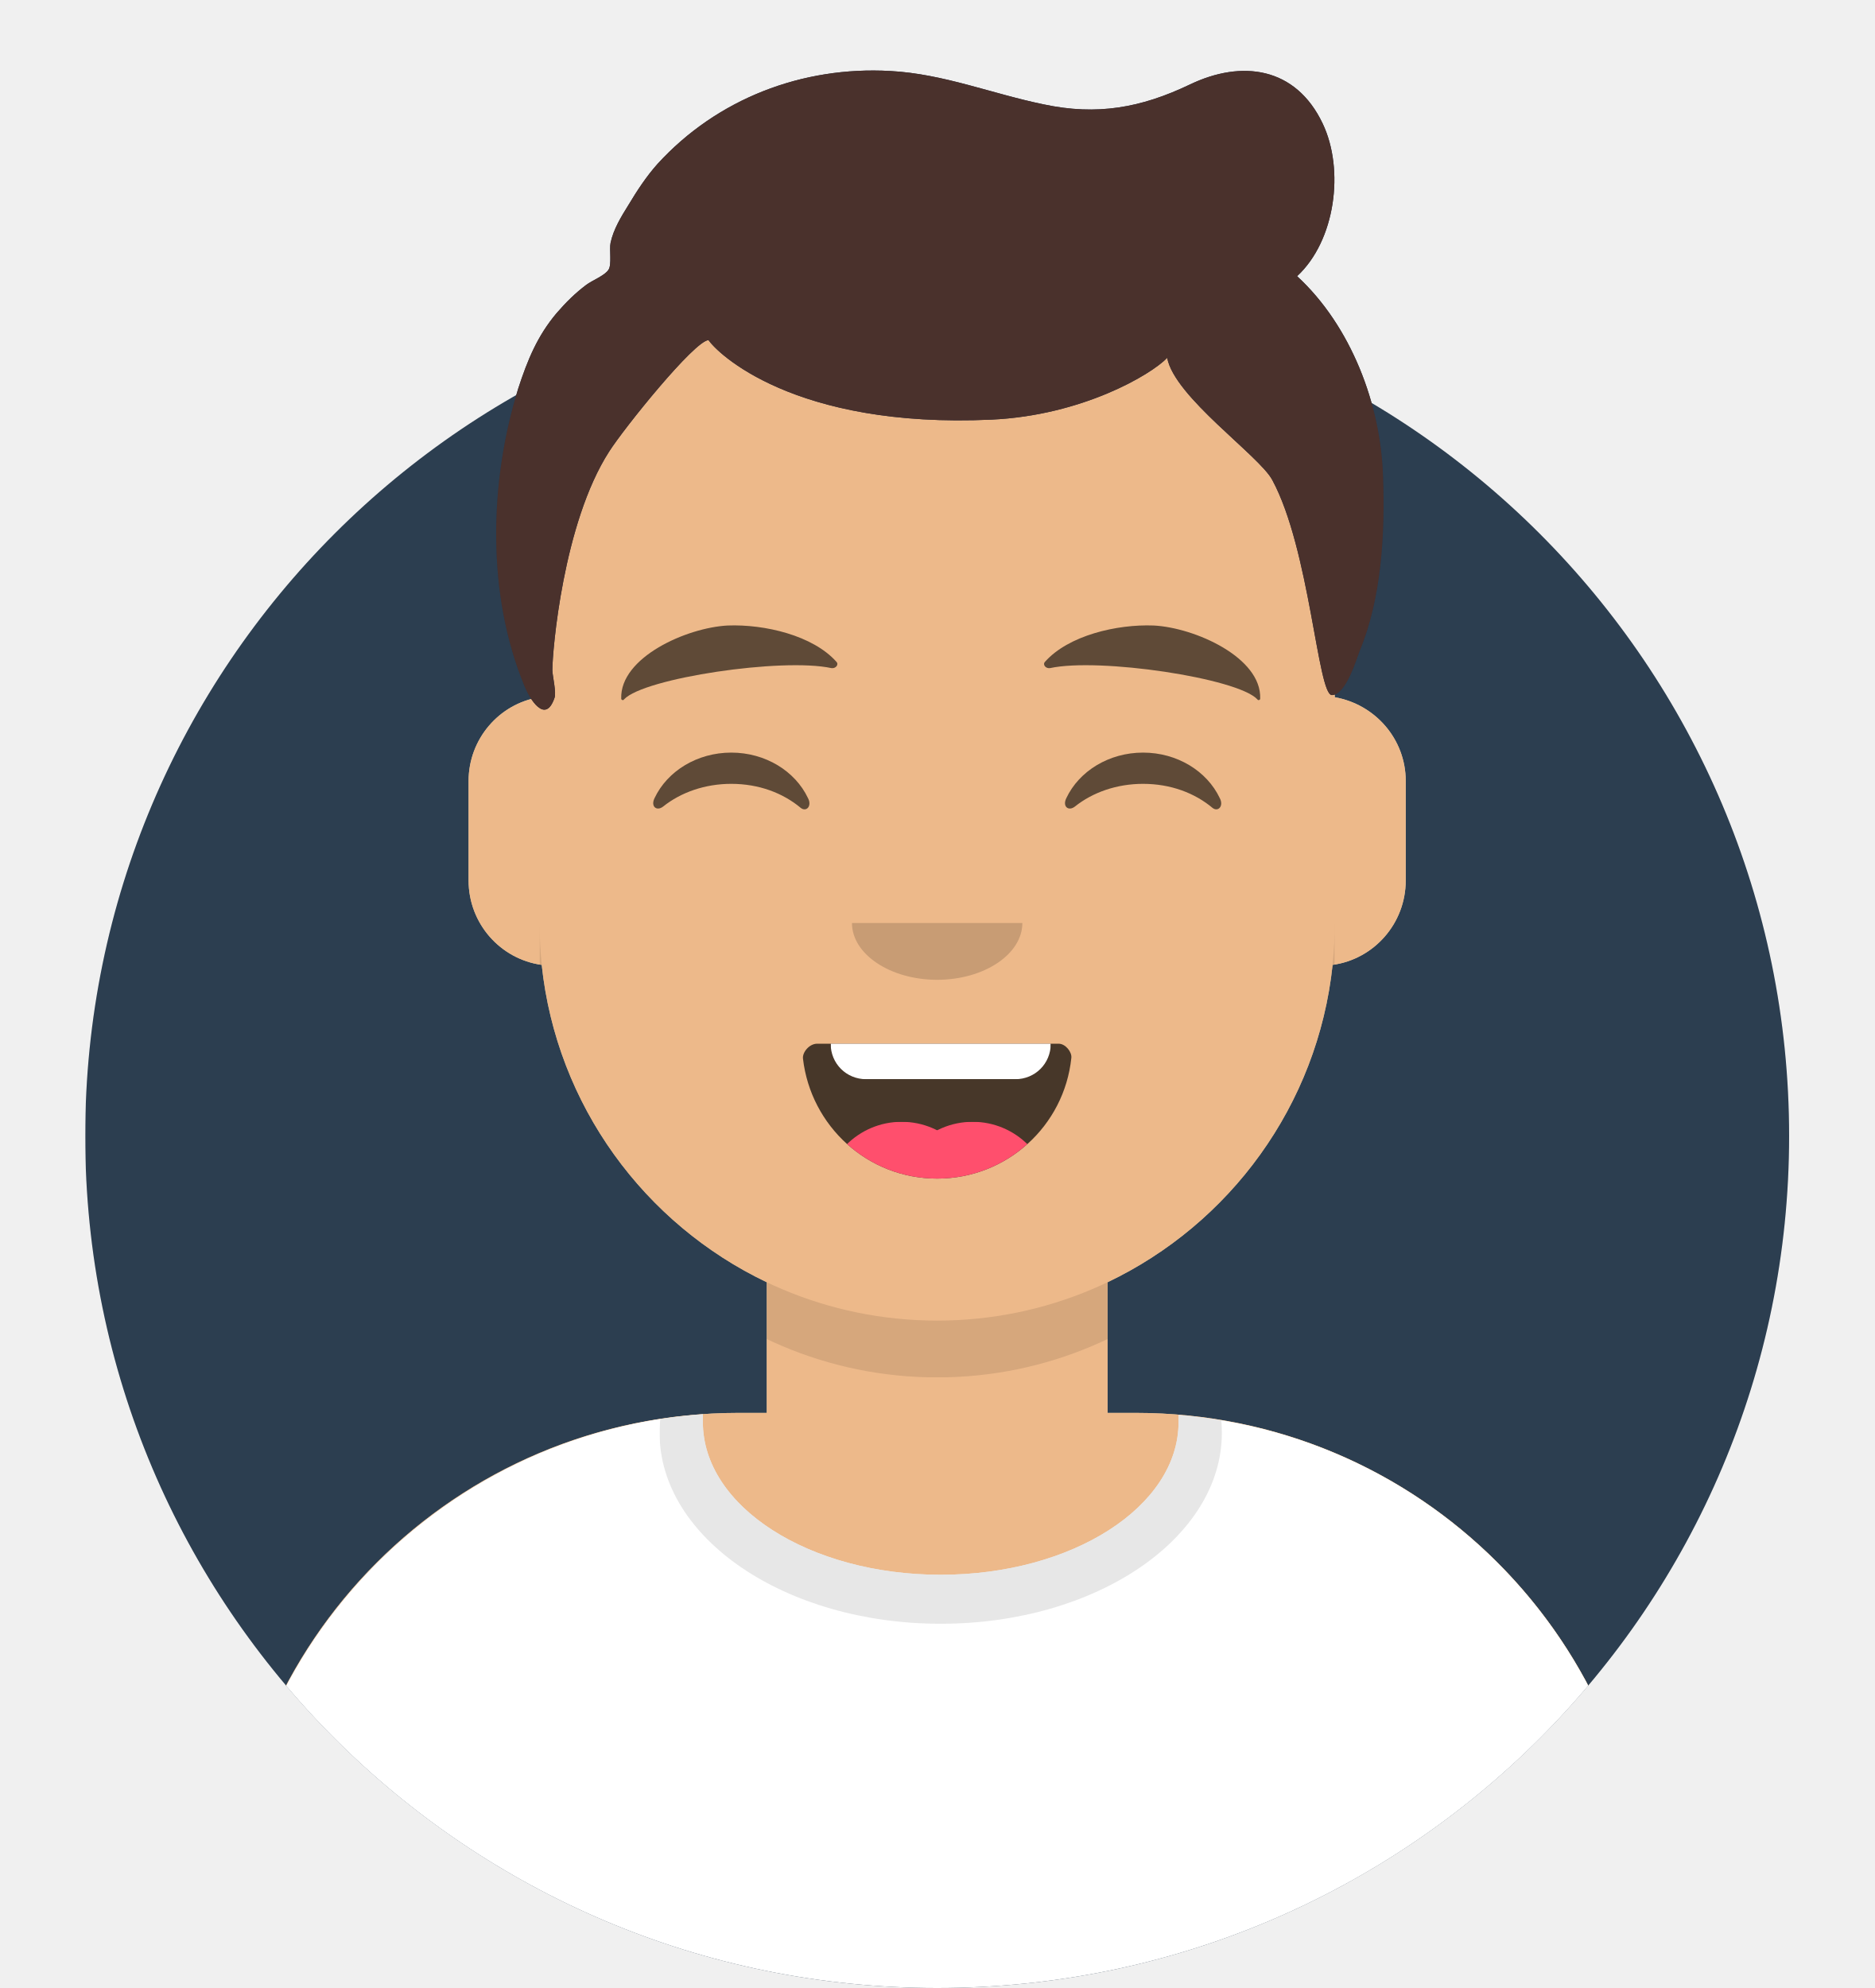
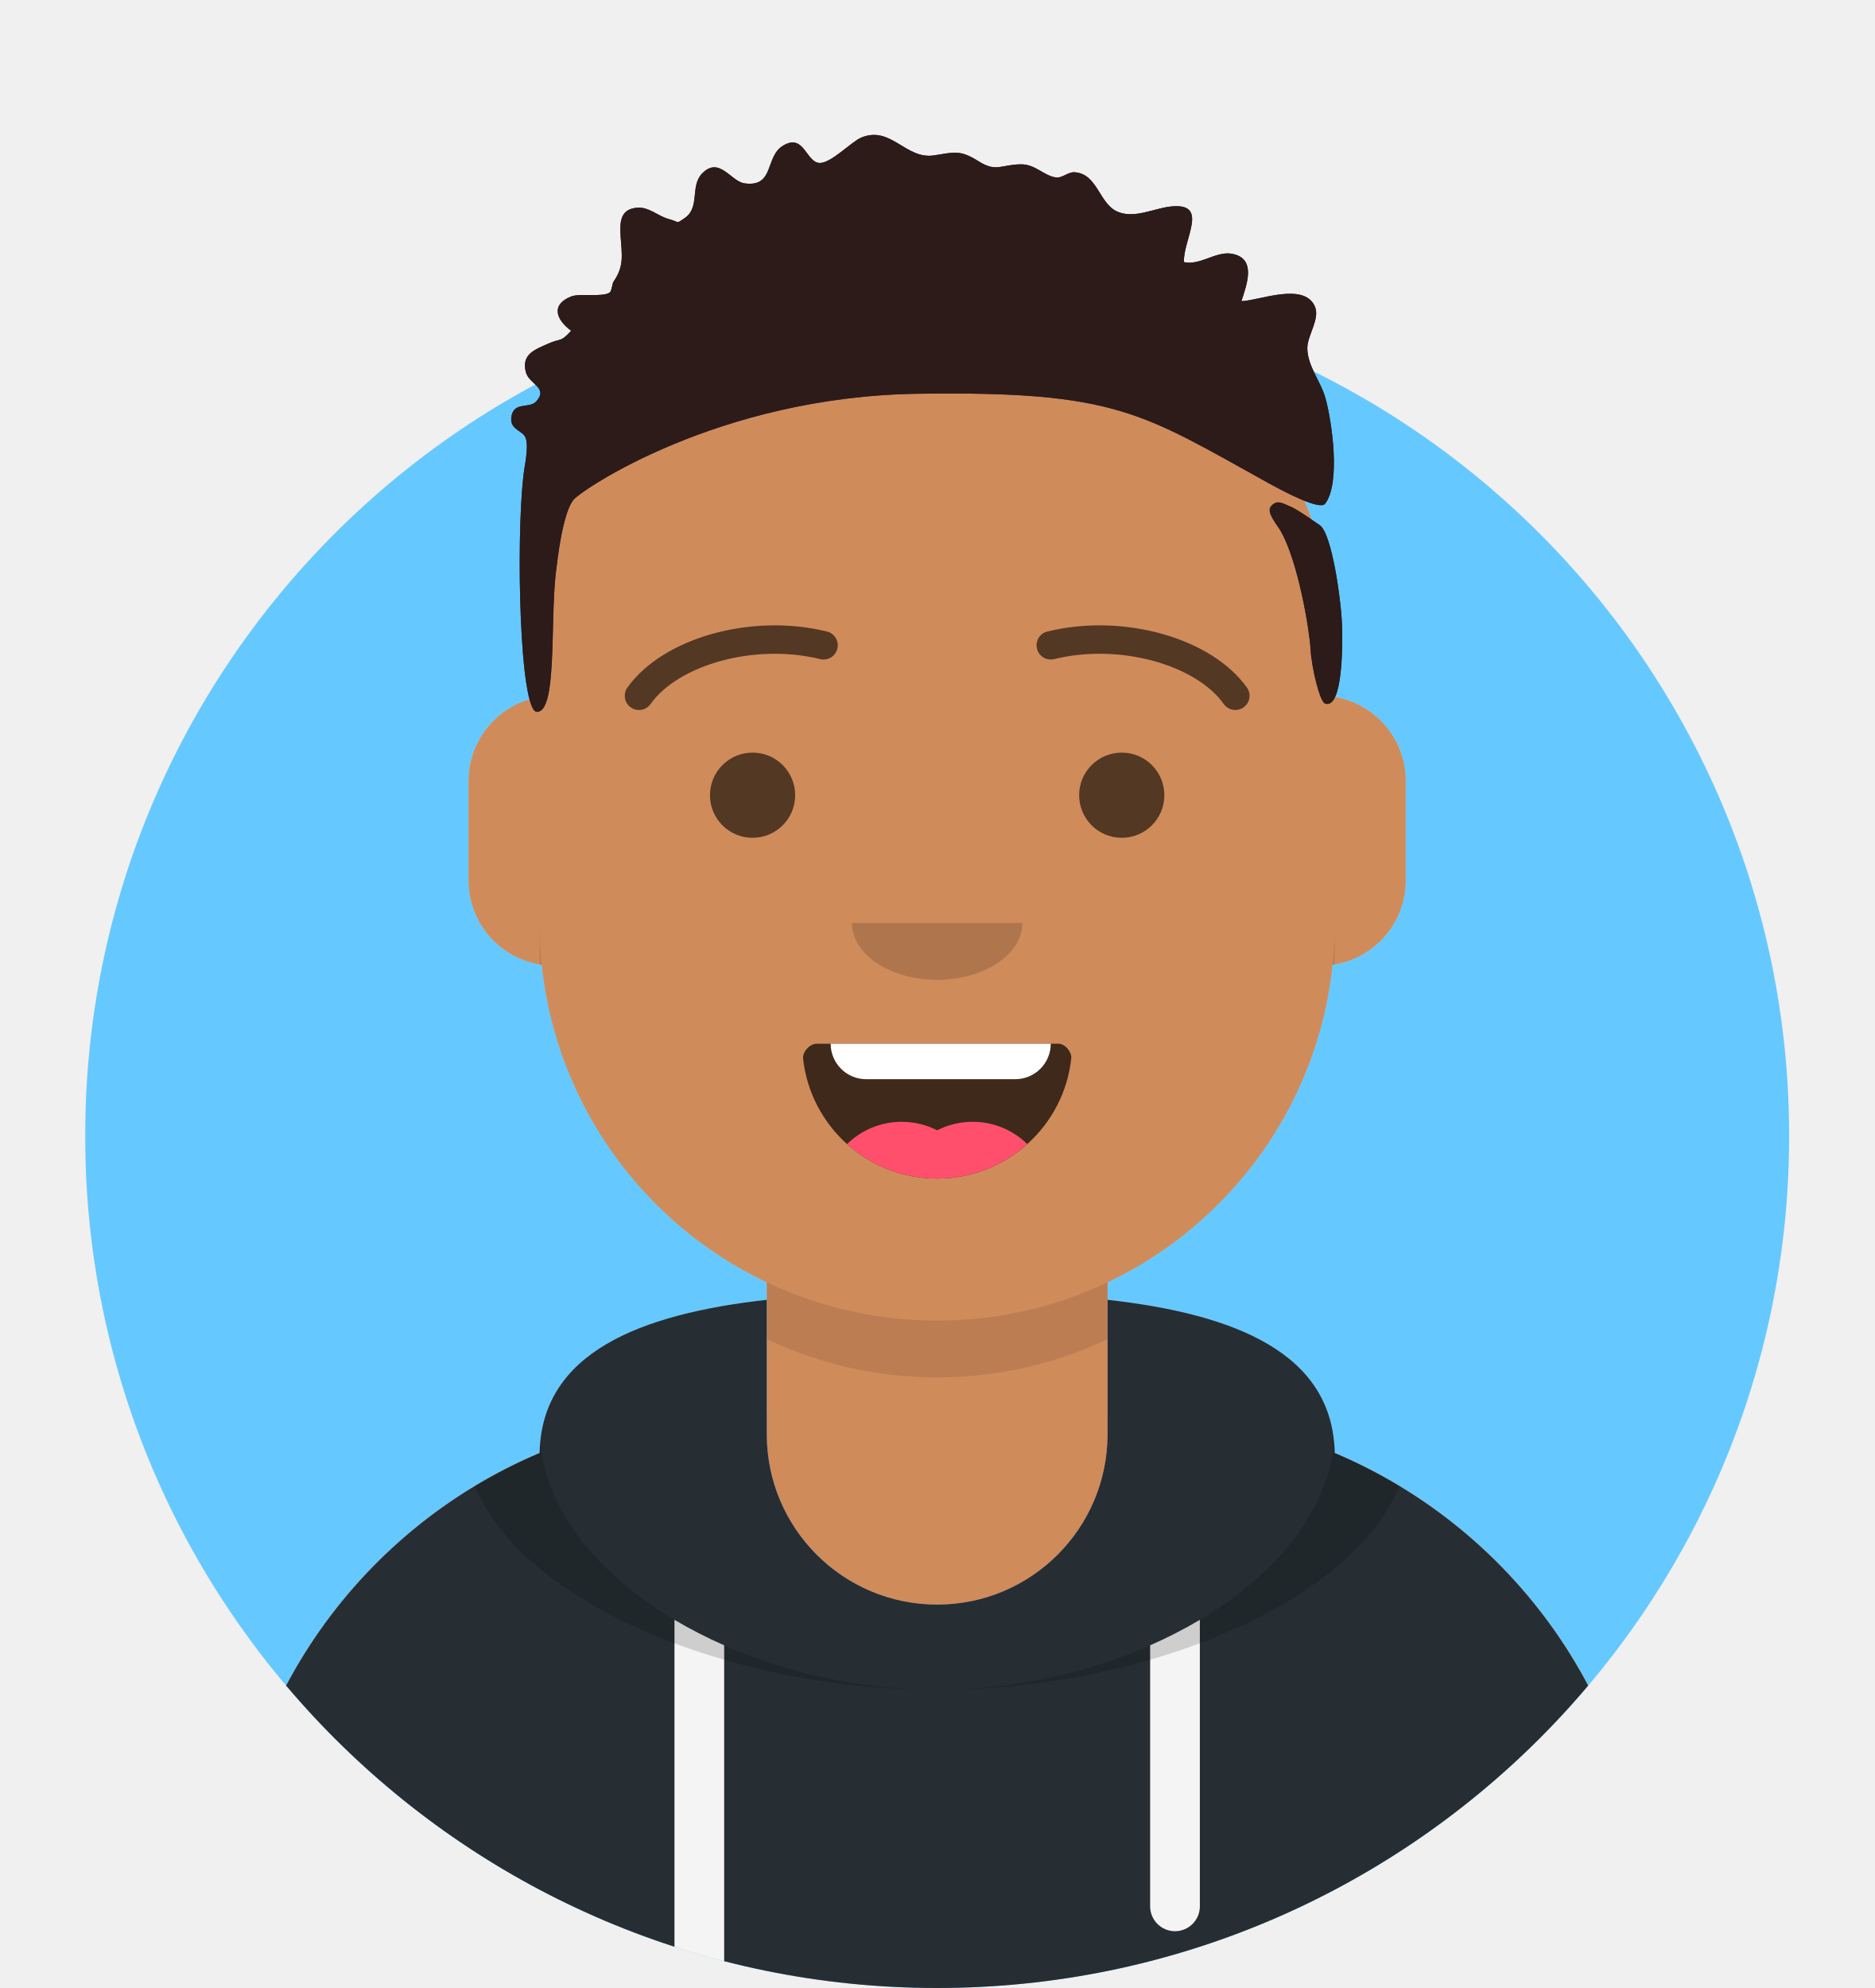
- <svg xmlns="http://www.w3.org/2000/svg" version="1.1" id="Layer_1" x="0px" y="0px" viewBox="0 0 264 280" style="enable-background:new 0 0 264 280;" xml:space="preserve">
-   <style type="text/css">
- 	.st0{fill-rule:evenodd;clip-rule:evenodd;fill:#E6E6E6;}
- 	.st1{filter:url(#Adobe_OpacityMaskFilter);}
- 	.st2{fill-rule:evenodd;clip-rule:evenodd;fill:#FFFFFF;}
- 	.st3{mask:url(#mask-2_1_);}
- 	.st4{fill-rule:evenodd;clip-rule:evenodd;fill:#2C3E50;}
- 	.st5{filter:url(#Adobe_OpacityMaskFilter_1_);}
- 	.st6{mask:url(#mask-4_1_);}
- 	.st7{fill-rule:evenodd;clip-rule:evenodd;fill:#D0C6AC;}
- 	.st8{filter:url(#Adobe_OpacityMaskFilter_2_);}
- 	.st9{mask:url(#mask-6_1_);}
- 	.st10{fill-rule:evenodd;clip-rule:evenodd;fill:#EDB98A;}
- 	.st11{filter:url(#Adobe_OpacityMaskFilter_3_);}
- 	.st12{mask:url(#mask-6_2_);fill-rule:evenodd;clip-rule:evenodd;fill-opacity:0.1;}
- 	.st13{filter:url(#Adobe_OpacityMaskFilter_4_);}
- 	.st14{mask:url(#react-mask-952_1_);}
- 	.st15{filter:url(#Adobe_OpacityMaskFilter_5_);}
- 	.st16{opacity:0.6;mask:url(#react-mask-952_2_);}
- 	.st17{fill-rule:evenodd;clip-rule:evenodd;fill-opacity:0.16;}
- 	.st18{fill-rule:evenodd;clip-rule:evenodd;fill-opacity:0.7;}
- 	.st19{filter:url(#Adobe_OpacityMaskFilter_6_);}
- 	.st20{mask:url(#react-mask-934_1_);fill-rule:evenodd;clip-rule:evenodd;fill:#FFFFFF;}
- 	.st21{filter:url(#Adobe_OpacityMaskFilter_7_);}
- 	.st22{mask:url(#react-mask-934_2_);}
- 	.st23{fill-rule:evenodd;clip-rule:evenodd;fill:#FF4F6D;}
- 	.st24{fill-rule:evenodd;clip-rule:evenodd;fill-opacity:0.6;}
- 	.st25{filter:url(#Adobe_OpacityMaskFilter_8_);}
- 	.st26{mask:url(#react-mask-925_1_);}
- 	.st27{fill-rule:evenodd;clip-rule:evenodd;fill:#28354B;}
- 	.st28{filter:url(#Adobe_OpacityMaskFilter_9_);}
- 	.st29{mask:url(#react-mask-924_1_);}
- 	.st30{fill-rule:evenodd;clip-rule:evenodd;fill:#4A312C;}
- </style>
-   <g>
-     <g transform="translate(-825, -1100)">
-       <g transform="translate(825, 1100)">
-         <g id="Circle" transform="translate(12, 40)">
-           <g id="Circle-Background">
-             <circle class="st0" cx="120" cy="120" r="120" />
-           </g>
-           <defs>
-             <filter id="Adobe_OpacityMaskFilter" filterUnits="userSpaceOnUse" x="0" y="0" width="240" height="240">
-               <feColorMatrix type="matrix" values="1 0 0 0 0  0 1 0 0 0  0 0 1 0 0  0 0 0 1 0" />
-             </filter>
-           </defs>
-           <mask maskUnits="userSpaceOnUse" x="0" y="0" width="240" height="240" id="mask-2_1_">
-             <g class="st1">
-               <circle id="path-1_1_" class="st2" cx="120" cy="120" r="120" />
-             </g>
+ <svg xmlns="http://www.w3.org/2000/svg" xmlns:xlink="http://www.w3.org/1999/xlink" viewBox="0 0 264 280" width="264px" height="280px" version="1.1">
+   <defs>
+     <circle id="path-1" cx="120" cy="120" r="120" />
+     <path id="path-3" d="M 12 160 C 12 226.274 65.726 280 132 280 C 198.274 280 252 226.274 252 160 L 264 160 L 264 -1.42109e-014 L -3.19744e-014 -1.42109e-014 L -3.19744e-014 160 L 12 160 Z" />
+     <path id="path-5" d="M 124 144.611 L 124 163 L 128 163 L 128 163 C 167.764 163 200 195.236 200 235 L 200 244 L 0 244 L 0 235 C -4.86975e-015 195.236 32.236 163 72 163 L 72 163 L 76 163 L 76 144.611 C 58.763 136.422 46.372 119.687 44.305 99.881 C 38.48 99.058 34 94.052 34 88 L 34 74 C 34 68.054 38.325 63.118 44 62.166 L 44 56 L 44 56 C 44 25.072 69.072 5.68137e-015 100 0 L 100 0 L 100 0 C 130.928 -5.68137e-015 156 25.072 156 56 L 156 62.166 C 161.675 63.118 166 68.054 166 74 L 166 88 C 166 94.052 161.52 99.058 155.695 99.881 C 153.628 119.687 141.237 136.422 124 144.611 Z" />
+   </defs>
+   <g id="Avataaar" fill="none" fill-rule="evenodd" stroke="none" stroke-width="1">
+     <g id="Avataaar/Circle" transform="translate(-825 -1100)">
+       <g transform="translate(825 1100)">
+         <g id="Circle" fill-rule="evenodd" stroke-width="1" transform="translate(12 40)">
+           <mask id="mask-2" fill="white">
+             <use xlink:href="#path-1" />
          </mask>
-           <g class="st3">
-             <rect class="st4" width="240" height="240" />
+           <use id="Circle-Background" fill="#e6e6e6" xlink:href="#path-1" />
+           <g id="Color/Palette/Blue-01" fill="#65c9ff" mask="url(&quot;#mask-2&quot;)">
+             <rect id="🖍Color" x="0" y="0" width="240" height="240" />
          </g>
        </g>
-         <g id="Mask">
- 			</g>
-         <defs>
-           <filter id="Adobe_OpacityMaskFilter_1_" filterUnits="userSpaceOnUse" x="-1" y="0" width="265" height="280">
-             <feColorMatrix type="matrix" values="1 0 0 0 0  0 1 0 0 0  0 0 1 0 0  0 0 0 1 0" />
-           </filter>
-         </defs>
-         <mask maskUnits="userSpaceOnUse" x="-1" y="0" width="265" height="280" id="mask-4_1_">
-           <g class="st5">
-             <path id="path-3_1_" class="st2" d="M12,160c0,66.3,53.7,120,120,120s120-53.7,120-120h12V0H0v160H12z" />
-           </g>
+         <mask id="mask-4" fill="white">
+           <use xlink:href="#path-3" />
        </mask>
-         <g id="Avataaar" class="st6">
-           <g id="Body" transform="translate(32, 36)">
-             <g>
-               <path class="st7" d="M124,144.6V163h4l0,0c39.8,0,72,32.2,72,72v9H0v-9c0-39.8,32.2-72,72-72l0,0h4v-18.4        c-17.2-8.2-29.6-24.9-31.7-44.7C38.5,99.1,34,94.1,34,88V74c0-5.9,4.3-10.9,10-11.8V56l0,0c0-30.9,25.1-56,56-56l0,0l0,0        c30.9,0,56,25.1,56,56v6.2c5.7,1,10,5.9,10,11.8v14c0,6.1-4.5,11.1-10.3,11.9C153.6,119.7,141.2,136.4,124,144.6z" />
-             </g>
-             <defs>
-               <filter id="Adobe_OpacityMaskFilter_2_" filterUnits="userSpaceOnUse" x="-32" y="0" width="264" height="244">
-                 <feColorMatrix type="matrix" values="1 0 0 0 0  0 1 0 0 0  0 0 1 0 0  0 0 0 1 0" />
-               </filter>
-             </defs>
-             <mask maskUnits="userSpaceOnUse" x="-32" y="0" width="264" height="244" id="mask-6_1_">
-               <g class="st8">
-                 <path id="path-5_1_" class="st2" d="M124,144.6V163h4l0,0c39.8,0,72,32.2,72,72v9H0v-9c0-39.8,32.2-72,72-72l0,0h4v-18.4         c-17.2-8.2-29.6-24.9-31.7-44.7C38.5,99.1,34,94.1,34,88V74c0-5.9,4.3-10.9,10-11.8V56l0,0c0-30.9,25.1-56,56-56l0,0l0,0         c30.9,0,56,25.1,56,56v6.2c5.7,1,10,5.9,10,11.8v14c0,6.1-4.5,11.1-10.3,11.9C153.6,119.7,141.2,136.4,124,144.6z" />
-               </g>
+         <g id="Mask" />
+         <g id="Avataaar" fill-rule="evenodd" mask="url(&quot;#mask-4&quot;)" stroke-width="1">
+           <g id="Body" transform="translate(32 36)">
+             <mask id="mask-6" fill="white">
+               <use xlink:href="#path-5" />
            </mask>
-             <g class="st9">
-               <g id="Color" transform="translate(-32, 0)">
-                 <rect class="st10" width="264" height="244" />
+             <use fill="#d0c6ac" xlink:href="#path-5" />
+             <g id="Skin/👶🏽-03-Brown" fill="#d08b5b" mask="url(&quot;#mask-6&quot;)">
+               <g id="Color" transform="translate(-32)">
+                 <rect x="0" y="0" width="264" height="244" />
              </g>
            </g>
+             <path id="Neck-Shadow" fill="#000000" fill-opacity="0.1" mask="url(&quot;#mask-6&quot;)" d="M 156 79 L 156 102 C 156 132.928 130.928 158 100 158 C 69.072 158 44 132.928 44 102 L 44 79 L 44 94 C 44 124.928 69.072 150 100 150 C 130.928 150 156 124.928 156 94 L 156 79 Z" />
+           </g>
+           <g id="Clothing/Hoodie" transform="translate(0 170)">
            <defs>
-               <filter id="Adobe_OpacityMaskFilter_3_" filterUnits="userSpaceOnUse" x="44" y="79" width="112" height="79">
-                 <feColorMatrix type="matrix" values="1 0 0 0 0  0 1 0 0 0  0 0 1 0 0  0 0 0 1 0" />
-               </filter>
+               <path id="react-path-240" d="M 108 13.071 C 90.081 15.076 76.28 20.552 76.004 34.645 C 50.146 45.568 32 71.165 32 100.999 L 32 100.999 L 32 110 L 232 110 L 232 100.999 C 232 71.165 213.854 45.568 187.996 34.645 C 187.72 20.552 173.919 15.076 156 13.071 L 156 32 L 156 32 C 156 45.255 145.255 56 132 56 L 132 56 C 118.745 56 108 45.255 108 32 L 108 13.071 Z" />
            </defs>
-             <mask maskUnits="userSpaceOnUse" x="44" y="79" width="112" height="79" id="mask-6_2_">
-               <g class="st11">
-                 <path id="path-5_2_" class="st2" d="M124,144.6V163h4l0,0c39.8,0,72,32.2,72,72v9H0v-9c0-39.8,32.2-72,72-72l0,0h4v-18.4         c-17.2-8.2-29.6-24.9-31.7-44.7C38.5,99.1,34,94.1,34,88V74c0-5.9,4.3-10.9,10-11.8V56l0,0c0-30.9,25.1-56,56-56l0,0l0,0         c30.9,0,56,25.1,56,56v6.2c5.7,1,10,5.9,10,11.8v14c0,6.1-4.5,11.1-10.3,11.9C153.6,119.7,141.2,136.4,124,144.6z" />
+             <mask id="react-mask-241" fill="white">
+               <use xlink:href="#react-path-240" />
+             </mask>
+             <use id="Hoodie" fill="#b7c1db" fill-rule="evenodd" xlink:href="#react-path-240" />
+             <g id="Color/Palette/Gray-01" fill="#262e33" fill-rule="evenodd" mask="url(&quot;#react-mask-241&quot;)">
+               <rect id="🖍Color" x="0" y="0" width="264" height="110" />
+             </g>
+             <path id="Straps" fill="#f4f4f4" fill-rule="evenodd" mask="url(&quot;#react-mask-241&quot;)" d="M 102 61.739 L 102 110 L 95 110 L 95 58.15 C 97.204 59.46 99.547 60.661 102 61.739 Z M 169 58.15 L 169 98.5 C 169 100.433 167.433 102 165.5 102 C 163.567 102 162 100.433 162 98.5 L 162 61.739 C 164.453 60.661 166.796 59.46 169 58.15 Z" />
+             <path id="Shadow" fill="#000000" fill-opacity="0.16" fill-rule="evenodd" mask="url(&quot;#react-mask-241&quot;)" d="M 90.96 12.724 C 75.909 15.571 65.5 21.243 65.5 32.308 C 65.5 52.02 98.538 68 132 68 C 165.462 68 198.5 52.02 198.5 32.308 C 198.5 21.243 188.091 15.571 173.04 12.724 C 182.125 16.075 188 21.706 188 31.077 C 188 51.469 160.179 68 132 68 C 103.821 68 76 51.469 76 31.077 C 76 21.706 81.875 16.075 90.96 12.724 Z" />
+           </g>
+           <g id="Face" fill="#000000" transform="translate(76 82)">
+             <g id="Mouth/Smile" transform="translate(2 52)">
+               <defs>
+                 <path id="react-path-242" d="M 35.118 15.128 C 36.176 24.62 44.226 32 54 32 C 63.804 32 71.874 24.574 72.892 15.04 C 72.974 14.273 72.117 13 71.043 13 C 56.149 13 44.738 13 37.087 13 C 36.007 13 35.012 14.178 35.118 15.128 Z" />
+               </defs>
+               <mask id="react-mask-243" fill="white">
+                 <use xlink:href="#react-path-242" />
+               </mask>
+               <use id="Mouth" fill="#000000" fill-opacity="0.7" fill-rule="evenodd" xlink:href="#react-path-242" />
+               <rect id="Teeth" fill="#ffffff" fill-rule="evenodd" mask="url(&quot;#react-mask-243&quot;)" x="39" y="2" width="31" height="16" rx="5" />
+               <g id="Tongue" fill="#ff4f6d" fill-rule="evenodd" mask="url(&quot;#react-mask-243&quot;)" stroke-width="1">
+                 <g transform="translate(38 24)">
+                   <circle cx="11" cy="11" r="11" />
+                   <circle cx="21" cy="11" r="11" />
+                 </g>
              </g>
-             </mask>
-             <path id="Neck-Shadow" class="st12" d="M156,79v23c0,30.9-25.1,56-56,56s-56-25.1-56-56V79v15c0,30.9,25.1,56,56,56       s56-25.1,56-56V79z" />
-           </g>
-           <g transform="translate(0, 170)">
-             <g id="Clothes">
-               <path class="st0" d="M166,29.3c37,3,66,34,66,71.8v8.9H32v-8.9C32,63,61.6,31.8,99,29.2c0,0.4,0,0.7,0,1.1        c0,11.9,15,21.5,33.5,21.5S166,42.2,166,30.3C166,30,166,29.6,166,29.3z" />
            </g>
-             <defs>
-               <filter id="Adobe_OpacityMaskFilter_4_" filterUnits="userSpaceOnUse" x="0" y="0" width="264" height="110">
-                 <feColorMatrix type="matrix" values="1 0 0 0 0  0 1 0 0 0  0 0 1 0 0  0 0 0 1 0" />
-               </filter>
-             </defs>
-             <mask maskUnits="userSpaceOnUse" x="0" y="0" width="264" height="110" id="react-mask-952_1_">
-               <g class="st13">
-                 <path id="react-path-951_1_" class="st2" d="M166,29.3c37,3,66,34,66,71.8v8.9H32v-8.9C32,63,61.6,31.8,99,29.2         c0,0.4,0,0.7,0,1.1c0,11.9,15,21.5,33.5,21.5S166,42.2,166,30.3C166,30,166,29.6,166,29.3z" />
-               </g>
-             </mask>
-             <g class="st14">
-               <rect class="st2" width="264" height="110" />
+             <g id="Nose/Default" fill-opacity="0.16" transform="translate(28 40)">
+               <path id="Nose" d="M 16 8 C 16 12.418 21.373 16 28 16 L 28 16 C 34.627 16 40 12.418 40 8" />
            </g>
-             <defs>
-               <filter id="Adobe_OpacityMaskFilter_5_" filterUnits="userSpaceOnUse" x="92.9" y="4.9" width="79.3" height="53.8">
-                 <feColorMatrix type="matrix" values="1 0 0 0 0  0 1 0 0 0  0 0 1 0 0  0 0 0 1 0" />
-               </filter>
-             </defs>
-             <mask maskUnits="userSpaceOnUse" x="92.9" y="4.9" width="79.3" height="53.8" id="react-mask-952_2_">
-               <g class="st15">
-                 <path id="react-path-951_2_" class="st2" d="M166,29.3c37,3,66,34,66,71.8v8.9H32v-8.9C32,63,61.6,31.8,99,29.2         c0,0.4,0,0.7,0,1.1c0,11.9,15,21.5,33.5,21.5S166,42.2,166,30.3C166,30,166,29.6,166,29.3z" />
-               </g>
-             </mask>
-             <g id="Shadowy" class="st16">
-               <g transform="translate(92, 4)">
-                 <ellipse class="st17" cx="40.5" cy="27.8" rx="39.6" ry="26.9" />
+             <g id="Eyes/Default-😀" fill-opacity="0.6" transform="translate(0 8)">
+               <circle id="Eye" cx="30" cy="22" r="6" />
+               <circle id="Eye" cx="82" cy="22" r="6" />
+             </g>
+             <g id="Eyebrow/Outline/Default" fill-opacity="0.6">
+               <g id="I-Browse" transform="translate(12 6)">
+                 <path id="Eyebrow" fill-rule="nonzero" d="M 3.63 11.159 C 7.545 5.65 18.278 2.561 27.523 4.831 C 28.596 5.095 29.679 4.439 29.942 3.366 C 30.206 2.293 29.55 1.21 28.477 0.947 C 17.74 -1.69 5.312 1.887 0.37 8.841 C -0.27 9.742 -0.059 10.99 0.841 11.63 C 1.742 12.27 2.99 12.059 3.63 11.159 Z" />
+                 <path id="Eyebrow" fill-rule="nonzero" transform="translate(73.0002 6.0392) scale(-1, 1) translate(-73.0002 -6.0392)" d="M 61.63 11.159 C 65.545 5.65 76.278 2.561 85.523 4.831 C 86.596 5.095 87.679 4.439 87.942 3.366 C 88.206 2.293 87.55 1.21 86.477 0.947 C 75.74 -1.69 63.312 1.887 58.37 8.841 C 57.73 9.742 57.941 10.99 58.841 11.63 C 59.742 12.27 60.99 12.059 61.63 11.159 Z" />
              </g>
            </g>
          </g>
-           <g id="Face" transform="translate(76, 82)">
-             <g transform="translate(2, 52)">
-               <g id="Mouth">
-                 <path class="st18" d="M35.1,15.1C36.2,24.6,44.2,32,54,32c9.8,0,17.9-7.4,18.9-17c0.1-0.8-0.8-2-1.8-2c-14.9,0-26.3,0-34,0         C36,13,35,14.2,35.1,15.1z" />
-               </g>
-               <defs>
-                 <filter id="Adobe_OpacityMaskFilter_6_" filterUnits="userSpaceOnUse" x="39" y="2" width="31" height="16">
-                   <feColorMatrix type="matrix" values="1 0 0 0 0  0 1 0 0 0  0 0 1 0 0  0 0 0 1 0" />
-                 </filter>
-               </defs>
-               <mask maskUnits="userSpaceOnUse" x="39" y="2" width="31" height="16" id="react-mask-934_1_">
-                 <g class="st19">
-                   <path id="react-path-933_1_" class="st2" d="M35.1,15.1C36.2,24.6,44.2,32,54,32c9.8,0,17.9-7.4,18.9-17          c0.1-0.8-0.8-2-1.8-2c-14.9,0-26.3,0-34,0C36,13,35,14.2,35.1,15.1z" />
-                 </g>
-               </mask>
-               <path id="Teeth" class="st20" d="M44,2h21c2.8,0,5,2.2,5,5v6c0,2.8-2.2,5-5,5H44c-2.8,0-5-2.2-5-5V7C39,4.2,41.2,2,44,2z" />
-               <defs>
-                 <filter id="Adobe_OpacityMaskFilter_7_" filterUnits="userSpaceOnUse" x="38" y="24" width="32" height="22">
-                   <feColorMatrix type="matrix" values="1 0 0 0 0  0 1 0 0 0  0 0 1 0 0  0 0 0 1 0" />
-                 </filter>
-               </defs>
-               <mask maskUnits="userSpaceOnUse" x="38" y="24" width="32" height="22" id="react-mask-934_2_">
-                 <g class="st21">
-                   <path id="react-path-933_2_" class="st2" d="M35.1,15.1C36.2,24.6,44.2,32,54,32c9.8,0,17.9-7.4,18.9-17          c0.1-0.8-0.8-2-1.8-2c-14.9,0-26.3,0-34,0C36,13,35,14.2,35.1,15.1z" />
-                 </g>
-               </mask>
-               <g id="Tongue" class="st22">
-                 <g transform="translate(38, 24)">
-                   <circle class="st23" cx="11" cy="11" r="11" />
-                   <circle class="st23" cx="21" cy="11" r="11" />
-                 </g>
-               </g>
-             </g>
-             <g transform="translate(28, 40)">
-               <path id="Nose" class="st17" d="M16,8c0,4.4,5.4,8,12,8l0,0c6.6,0,12-3.6,12-8" />
-             </g>
-             <g transform="translate(0, 8)">
-               <path id="Squint" class="st24" d="M16.2,22.4C18,18.6,22.2,16,27,16c4.8,0,9,2.6,10.8,6.4c0.6,1.1-0.2,2-1,1.4        c-2.5-2.1-5.9-3.4-9.8-3.4c-3.7,0-7.1,1.2-9.6,3.2C16.5,24.3,15.6,23.6,16.2,22.4z" />
-               <path class="st24" d="M74.2,22.4C76,18.6,80.2,16,85,16c4.8,0,9,2.6,10.8,6.4c0.6,1.1-0.2,2-1,1.4c-2.5-2.1-5.9-3.4-9.8-3.4        c-3.7,0-7.1,1.2-9.6,3.2C74.5,24.3,73.6,23.6,74.2,22.4z" />
-             </g>
-             <g>
-               <path id="Eyebrow" class="st24" d="M26.5,6.1c-5.8,0.3-15.2,4.5-15,10.3c0,0.2,0.3,0.3,0.4,0.1c2.8-3,22.3-5.9,29.2-4.4        c0.6,0.1,1.1-0.5,0.7-0.9C38.5,7.5,31.7,5.9,26.5,6.1" />
-               <path class="st24" d="M86.5,6.1c5.8,0.3,15.2,4.5,15,10.3c0,0.2-0.3,0.3-0.4,0.1c-2.8-3-22.3-5.9-29.2-4.4        c-0.6,0.1-1.1-0.5-0.7-0.9C74.5,7.5,81.3,5.9,86.5,6.1" />
-             </g>
-           </g>
-           <g id="Top">
+           <g id="Top" fill-rule="evenodd" stroke-width="1">
            <defs>
-               <filter id="Adobe_OpacityMaskFilter_8_" filterUnits="userSpaceOnUse" x="-1" y="0" width="264" height="280">
-                 <feColorMatrix type="matrix" values="1 0 0 0 0  0 1 0 0 0  0 0 1 0 0  0 0 0 1 0" />
-               </filter>
+               <rect id="react-path-215" x="0" y="0" width="264" height="280" />
+               <path id="react-path-216" d="M 65.18 77.737 C 67.363 76.105 80.406 75.479 82.758 74.089 C 83.492 73.655 84.061 73.216 84.5 72.78 C 84.939 73.216 85.509 73.655 86.242 74.089 C 88.593 75.479 101.637 76.105 103.82 77.737 C 106.03 79.391 107.644 83.185 107.467 86.151 C 107.255 89.71 103.361 98.203 93.672 99.181 C 91.558 96.828 88.237 95.311 84.5 95.311 C 80.763 95.311 77.442 96.828 75.328 99.181 C 65.639 98.203 61.745 89.71 61.533 86.151 C 61.357 83.185 62.97 79.391 65.18 77.737 M 103.142 94.906 C 103.143 94.906 103.145 94.905 103.146 94.905 C 103.144 94.905 103.143 94.906 103.142 94.906 M 65.845 94.901 C 65.849 94.903 65.857 94.906 65.862 94.908 C 65.857 94.906 65.851 94.903 65.845 94.901 M 144.863 55.985 C 144.474 50.03 143.278 44.152 142.234 38.286 C 141.953 36.707 140.424 26 139.735 26 C 139.502 35.109 138.702 44.08 137.67 53.139 C 137.361 55.848 137.038 58.556 136.825 61.274 C 136.654 63.47 136.96 66.122 136.428 68.246 C 135.749 70.953 132.348 73.478 129.703 74.411 C 123.103 76.737 117.598 67.108 111.961 64.291 C 104.643 60.635 92.064 59.764 84.582 64.53 C 76.936 59.764 64.357 60.635 57.039 64.291 C 51.402 67.108 45.897 76.737 39.297 74.411 C 36.652 73.478 33.25 70.953 32.572 68.246 C 32.04 66.122 32.346 63.47 32.175 61.274 C 31.962 58.556 31.639 55.848 31.33 53.139 C 30.298 44.08 29.497 35.109 29.265 26 C 28.576 26 27.047 36.707 26.766 38.286 C 25.722 44.152 24.526 50.03 24.138 55.985 C 23.738 62.105 24.215 68.168 25.47 74.163 C 26.069 77.028 26.768 79.876 27.519 82.704 C 28.353 85.847 27.199 91.966 27.572 95.192 C 28.279 101.296 31.154 113.2 34.383 118.451 C 35.944 120.989 37.773 122.574 39.816 124.619 C 41.783 126.588 42.604 129.64 44.726 131.737 C 48.682 135.645 54.446 137.971 60.366 138.543 C 65.677 143.05 74.506 146 84.5 146 C 94.495 146 103.323 143.05 108.635 138.543 C 114.554 137.971 120.318 135.645 124.274 131.737 C 126.396 129.64 127.217 126.588 129.184 124.619 C 131.226 122.574 133.056 120.989 134.617 118.451 C 137.846 113.2 140.721 101.296 141.428 95.192 C 141.801 91.966 140.647 85.847 141.481 82.704 C 142.232 79.876 142.931 77.028 143.531 74.163 C 144.785 68.168 145.261 62.105 144.863 55.985 Z" />
+               <path id="react-path-217" d="M 185.832 73.929 C 187.589 74.917 188.98 84.828 189.048 88.618 C 189.09 90.956 189.127 99.874 186.654 99.103 C 185.901 98.868 184.752 94.147 184.588 91.384 C 184.425 88.621 182.855 79.22 180.447 74.895 C 179.896 73.906 178.321 72.171 179.002 71.335 C 179.846 70.298 180.666 70.9 181.697 71.315 C 182.812 71.764 185.634 73.818 185.832 73.929 Z M 186.637 70.957 C 185.891 71.919 180.796 69.218 178.671 68.044 C 160.826 58.184 157.362 55.049 129.246 55.458 C 101.13 55.867 81.868 69.04 80.784 70.387 C 80.03 71.325 79.068 73.828 78.276 80.8 C 77.485 87.773 78.495 100.278 75.63 100.263 C 73.192 100.25 72.661 76.477 73.714 67.046 C 73.875 65.599 74.498 63.008 74.047 61.706 C 73.653 60.568 71.725 60.571 72.033 58.675 C 72.383 56.517 74.558 57.589 75.506 56.557 C 77.301 54.603 74.532 54.14 74.073 52.431 C 73.391 49.889 75.363 49.234 77.14 48.431 C 79.106 47.544 78.85 48.323 80.446 46.585 C 78.315 45.023 77.544 42.894 80.462 41.752 C 81.702 41.267 84.927 41.909 85.898 41.18 C 86.151 40.99 86.251 39.901 86.407 39.678 C 87.958 37.459 87.576 35.853 87.418 33.362 C 87.289 31.324 87.306 29.453 89.747 29.25 C 91.375 29.114 92.699 30.444 94.158 30.836 C 95.777 31.271 95.169 31.588 96.437 30.715 C 98.663 29.182 97.148 26.194 98.913 24.412 C 101.336 21.966 102.924 25.551 104.869 25.822 C 109.091 26.41 107.736 22.122 110.236 20.55 C 113.224 18.674 113.513 22.801 115.379 22.948 C 116.996 23.075 119.908 19.954 121.317 19.373 C 125.5 17.647 127.572 22.504 131.554 21.884 C 134.443 21.435 135.223 21.068 137.831 22.712 C 140.362 24.307 140.963 23.166 143.829 23.144 C 145.854 23.128 147.094 24.82 148.788 24.997 C 149.632 25.085 150.441 24.205 151.348 24.26 C 154.585 24.457 154.79 28.643 157.362 29.796 C 159.712 30.849 162.474 29.369 164.807 29.095 C 170.497 28.427 166.6 33.742 166.761 36.915 C 168.994 37.436 171.262 35.351 173.485 35.735 C 176.987 36.339 175.665 39.968 174.853 42.414 C 177.28 42.371 183.613 39.678 185.185 43.122 C 185.995 44.898 184.107 47.269 184.138 49.074 C 184.181 51.616 186.049 53.719 186.709 56.124 C 187.601 59.371 188.872 68.074 186.637 70.957 Z" />
            </defs>
-             <mask maskUnits="userSpaceOnUse" x="-1" y="0" width="264" height="280" id="react-mask-925_1_">
-               <g class="st25">
-                 <rect id="react-path-927_1_" class="st2" width="264" height="280" />
-               </g>
+             <mask id="react-mask-214" fill="white">
+               <use xlink:href="#react-path-215" />
            </mask>
-             <g class="st26">
-               <g transform="translate(-1, 0)">
-                 <g id="Short-Hair">
-                   <path class="st27" d="M183.7,38.9c5.4-5,6.7-15,3.6-21.5c-3.8-8-11.4-9-18.7-5.5c-6.9,3.3-13.1,4.4-20.6,2.8          c-7.3-1.5-14.1-4.3-21.6-4.7C114,9.3,102,13.9,93.6,23.1c-1.6,1.8-2.9,3.8-4.1,5.8c-1,1.6-2.1,3.4-2.5,5.3          c-0.2,0.9,0.2,3.1-0.3,3.8c-0.5,0.8-2.3,1.5-3.1,2.1c-1.6,1.2-2.9,2.5-4.2,4c-2.7,3.2-4.1,6.6-5.4,10.6          c-4.1,13.2-4.5,29,0.9,42c0.7,1.7,2.9,5.4,4.2,1.6c0.3-0.7-0.3-3.2-0.3-3.9c0-2.7,1.5-20.7,8-30.8c2.1-3.3,12-15.6,14-15.7          c1.1,1.7,11.9,12.5,39.9,11.2c12.7-0.6,22.4-6.3,24.7-8.7c1,5.5,13,13.8,14.8,17.2c5.3,9.8,6.4,30.3,8.4,30.3          s3.5-5.2,3.9-6.2c3.1-7.4,3.6-16.6,3.3-24.6C195.5,57,191.3,45.9,183.7,38.9z" />
-                 </g>
-                 <defs>
-                   <filter id="Adobe_OpacityMaskFilter_9_" filterUnits="userSpaceOnUse" x="0" y="0" width="264" height="280">
-                     <feColorMatrix type="matrix" values="1 0 0 0 0  0 1 0 0 0  0 0 1 0 0  0 0 0 1 0" />
-                   </filter>
-                 </defs>
-                 <mask maskUnits="userSpaceOnUse" x="0" y="0" width="264" height="280" id="react-mask-924_1_">
-                   <g class="st28">
-                     <path id="react-path-926_1_" class="st2" d="M183.7,38.9c5.4-5,6.7-15,3.6-21.5c-3.8-8-11.4-9-18.7-5.5           c-6.9,3.3-13.1,4.4-20.6,2.8c-7.3-1.5-14.1-4.3-21.6-4.7C114,9.3,102,13.9,93.6,23.1c-1.6,1.8-2.9,3.8-4.1,5.8           c-1,1.6-2.1,3.4-2.5,5.3c-0.2,0.9,0.2,3.1-0.3,3.8c-0.5,0.8-2.3,1.5-3.1,2.1c-1.6,1.2-2.9,2.5-4.2,4           c-2.7,3.2-4.1,6.6-5.4,10.6c-4.1,13.2-4.5,29,0.9,42c0.7,1.7,2.9,5.4,4.2,1.6c0.3-0.7-0.3-3.2-0.3-3.9           c0-2.7,1.5-20.7,8-30.8c2.1-3.3,12-15.6,14-15.7c1.1,1.7,11.9,12.5,39.9,11.2c12.7-0.6,22.4-6.3,24.7-8.7           c1,5.5,13,13.8,14.8,17.2c5.3,9.8,6.4,30.3,8.4,30.3s3.5-5.2,3.9-6.2c3.1-7.4,3.6-16.6,3.3-24.6           C195.5,57,191.3,45.9,183.7,38.9z" />
-                   </g>
-                 </mask>
-                 <g class="st29">
-                   <g transform="translate(0, 0) ">
-                     <rect class="st30" width="264" height="280" />
+             <g id="Mask" />
+             <g id="Top/Short-Hair/Dreads-01" mask="url(&quot;#react-mask-214&quot;)">
+               <g transform="translate(-1)">
+                 <g id="Hair" fill-rule="evenodd" stroke-width="1" transform="translate(1)">
+                   <mask id="react-mask-213" fill="white">
+                     <use xlink:href="#react-path-217" />
+                   </mask>
+                   <use id="Dreads-With-Cut" fill="#2e3257" xlink:href="#react-path-217" />
+                   <g id="Skin/👶🏽-03-Brown" fill="#2c1b18" mask="url(&quot;#react-mask-213&quot;)">
+                     <g id="Color" transform="translate(0)">
+                       <rect x="0" y="0" width="264" height="280" />
+                     </g>
                  </g>
                </g>
              </g>
            </g>
          </g>
        </g>
      </g>
    </g>
  </g>
</svg>
